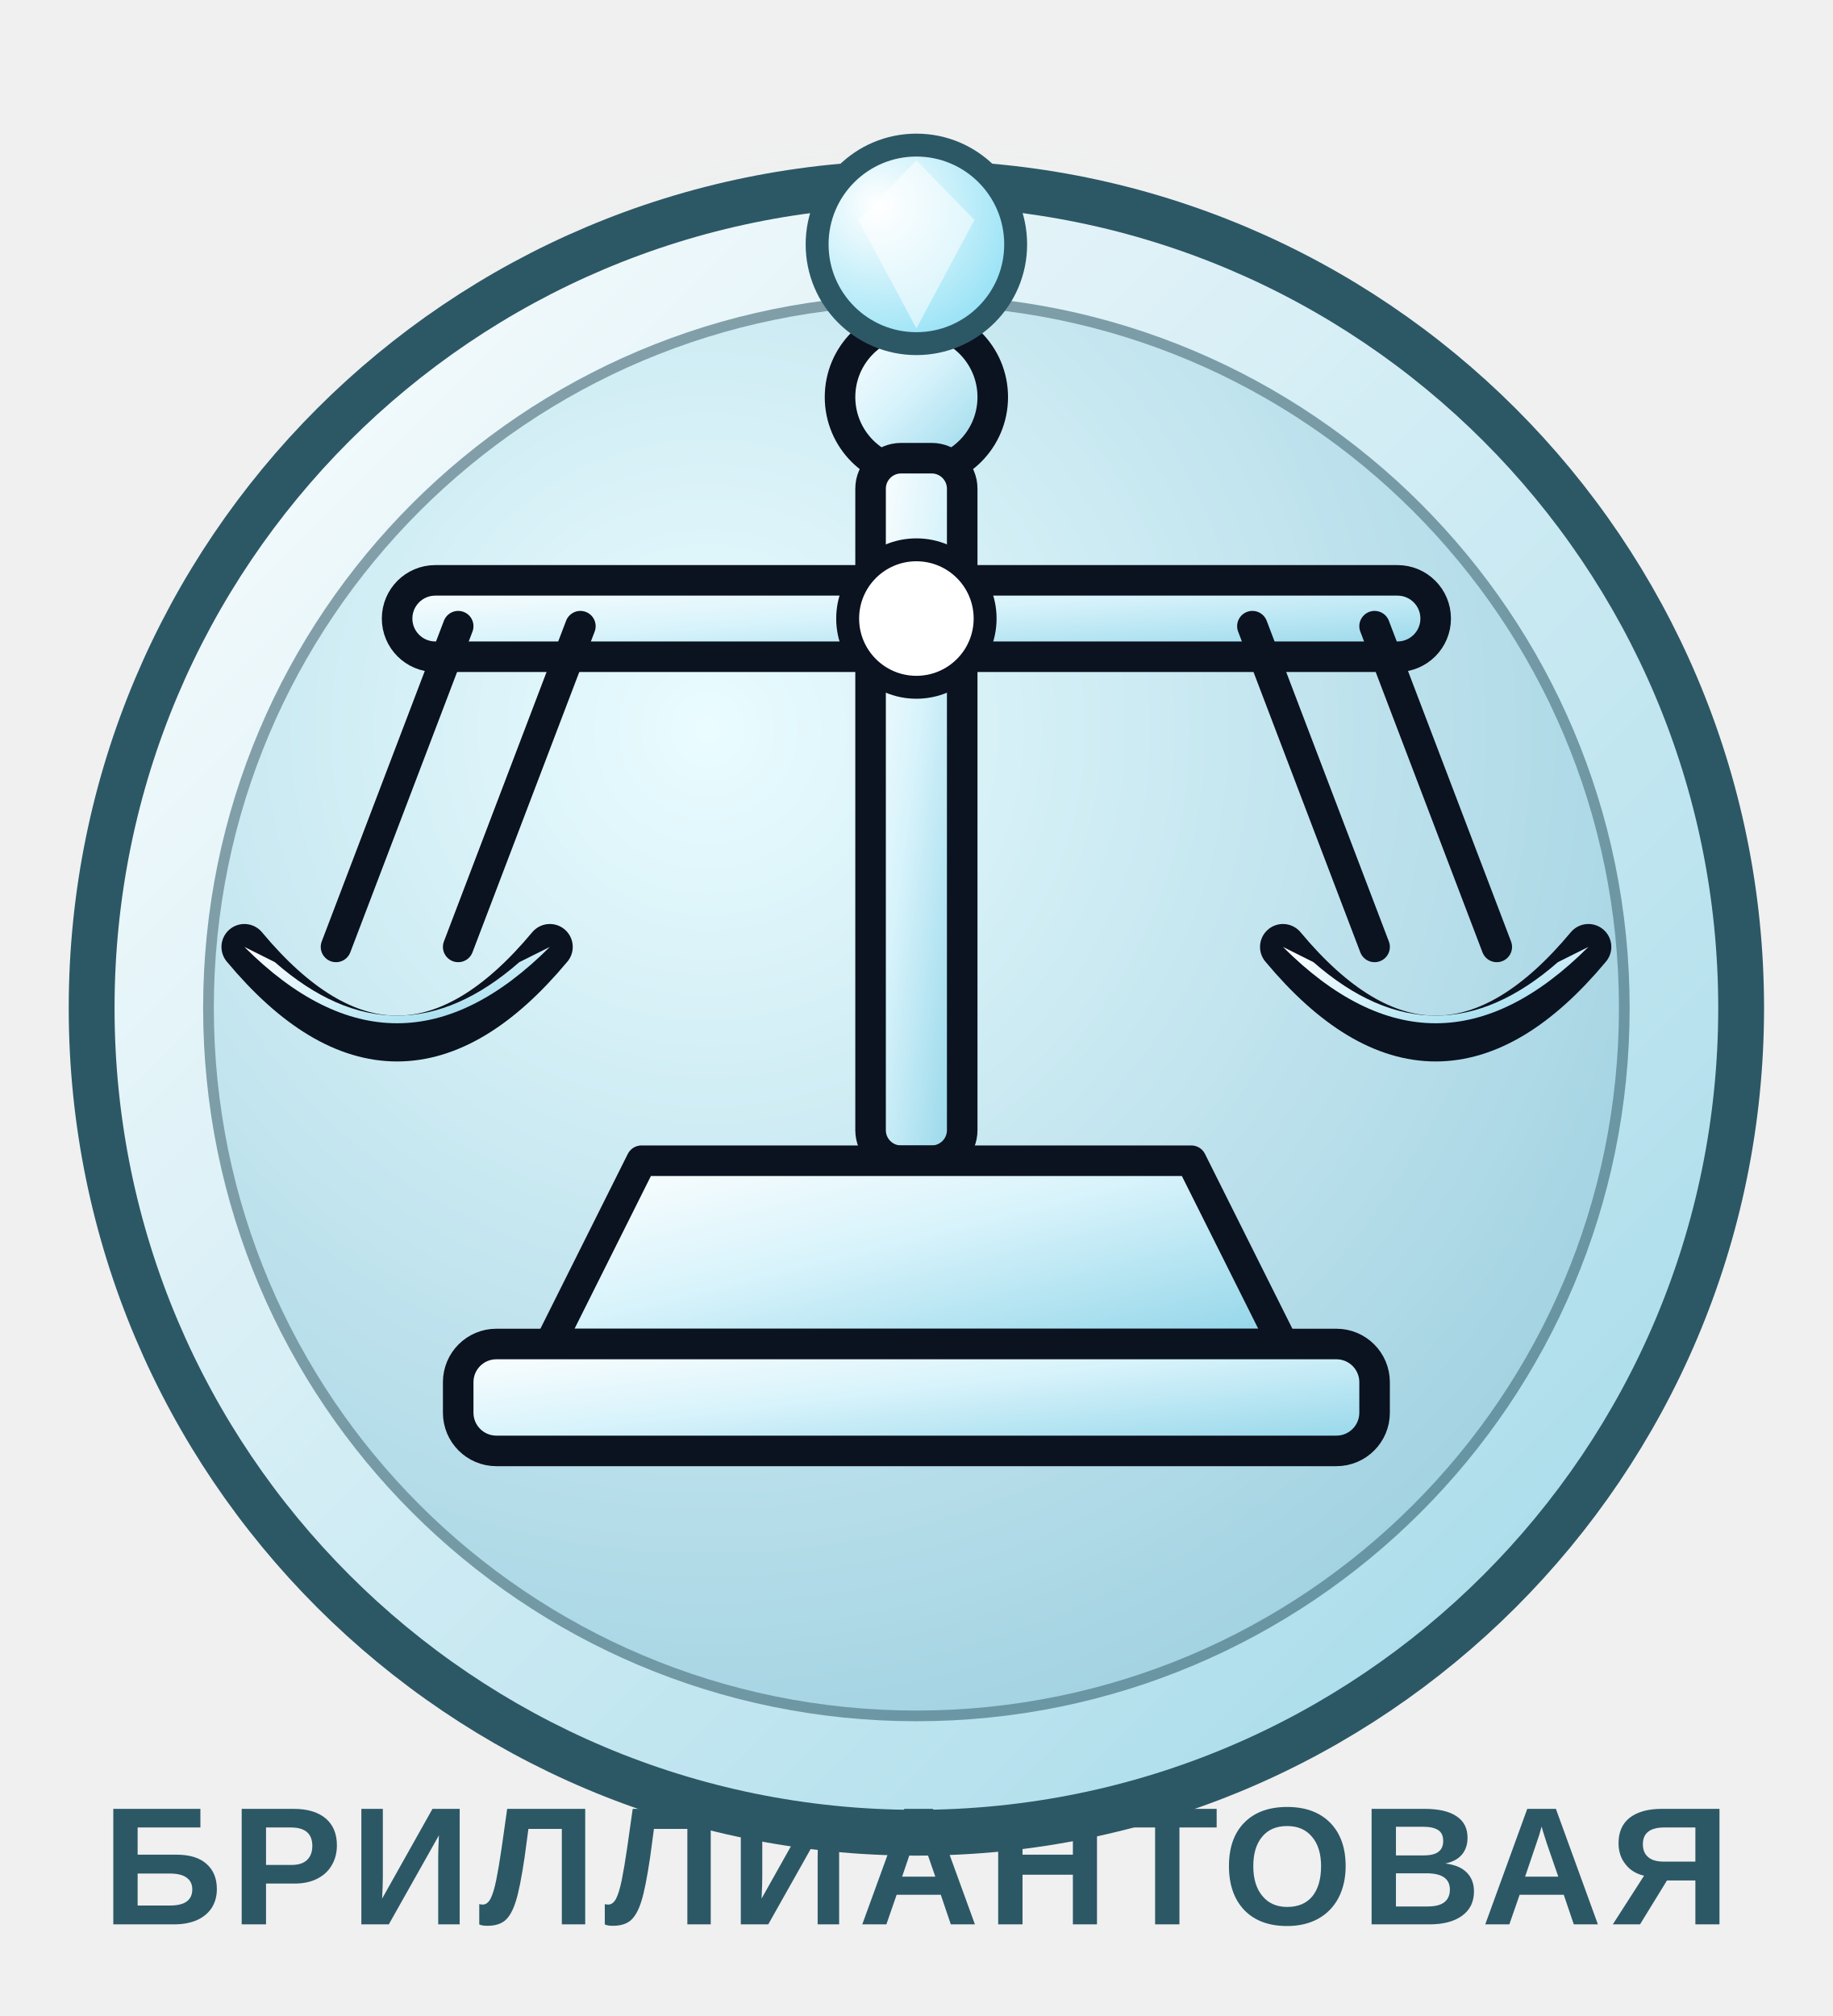
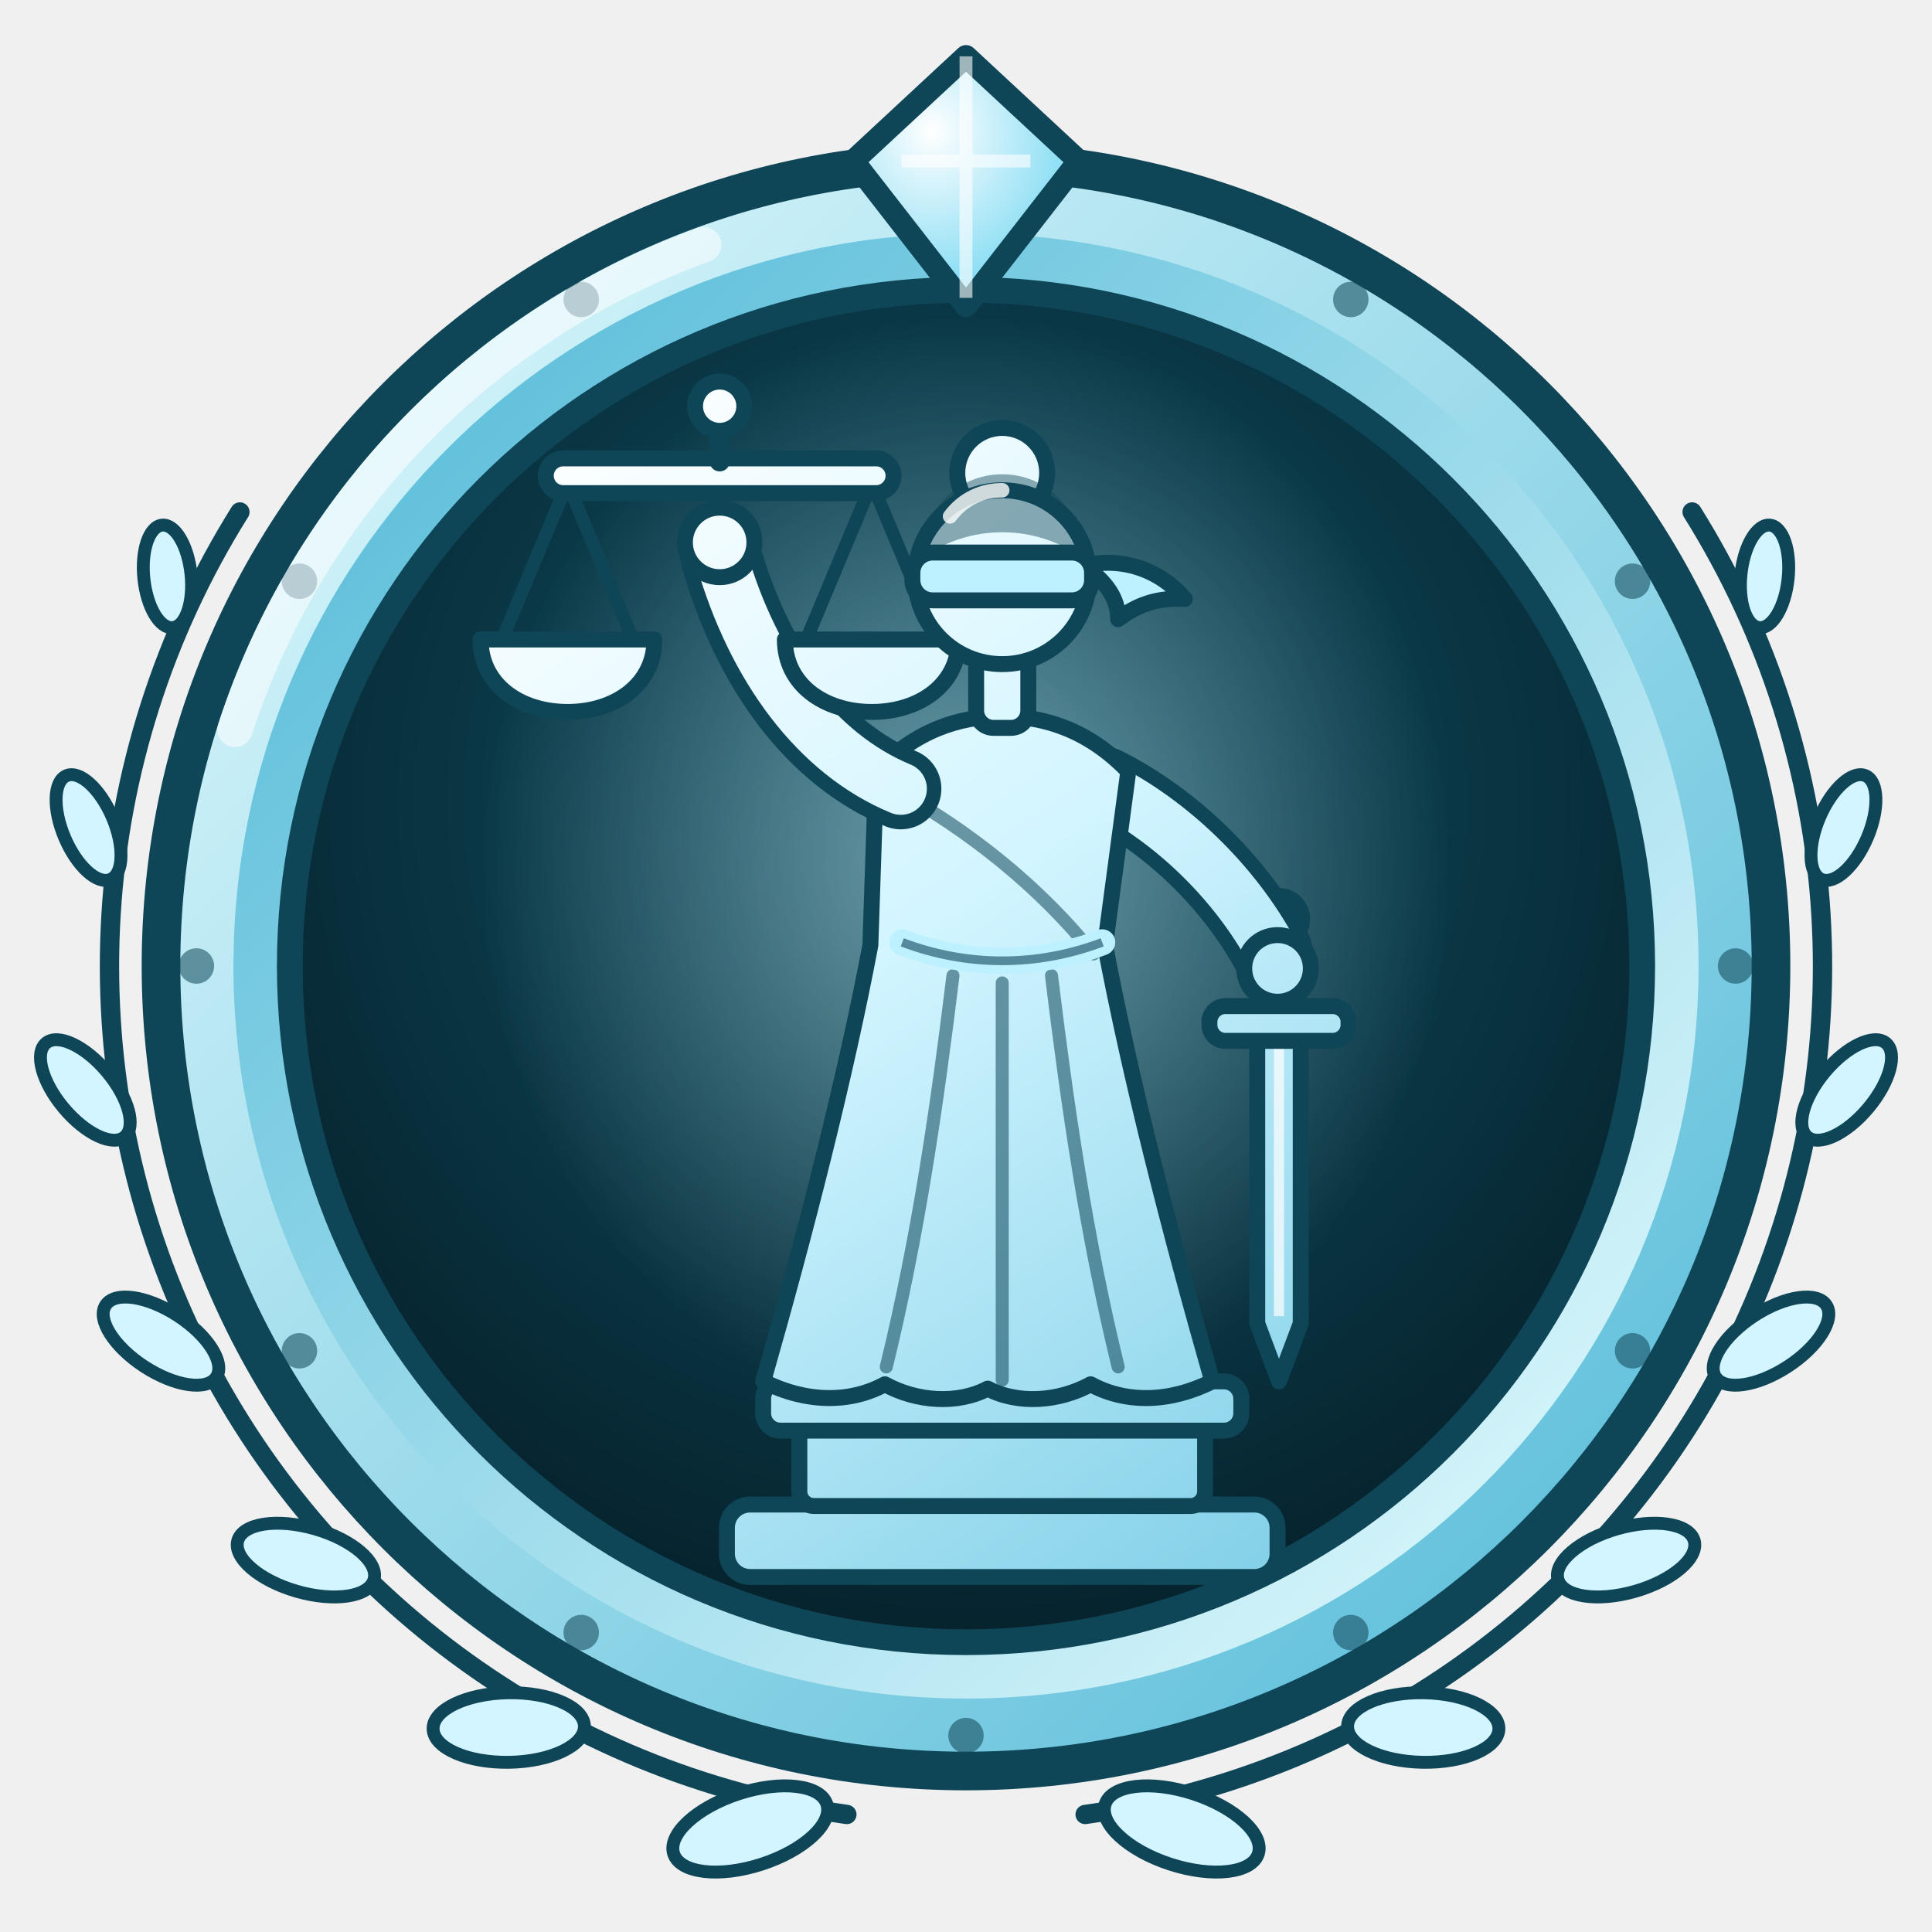
- <svg xmlns="http://www.w3.org/2000/svg" viewBox="0 0 120 132" width="120" height="132" role="img" aria-label="Значок Фемиды — Бриллиантовая">
+ <svg xmlns="http://www.w3.org/2000/svg" viewBox="0 0 120 120" width="120" height="120" role="img" aria-label="Значок Фемиды — Знаток">
  <defs>
-     <linearGradient id="ring-diamond" x1="0" y1="0" x2="1" y2="1">
-       <stop offset="0%" stop-color="#ffffff" />
-       <stop offset="100%" stop-color="#9fd8e8" />
+     <linearGradient id="ring" x1="0" y1="0" x2="1" y2="1">
+       <stop offset="0" stop-color="#e6fcff" />
+       <stop offset="1" stop-color="#4fb8d6" />
    </linearGradient>
-     <radialGradient id="inner-diamond" cx="0.35" cy="0.3" r="0.8">
-       <stop offset="0%" stop-color="#eafcff" />
-       <stop offset="100%" stop-color="#9fd0e0" />
+     <linearGradient id="ring2" x1="1" y1="1" x2="0" y2="0">
+       <stop offset="0" stop-color="#e6fcff" />
+       <stop offset="1" stop-color="#4fb8d6" />
+     </linearGradient>
+     <radialGradient id="disc" cx=".5" cy=".38" r=".62">
+       <stop offset="0" stop-color="#0f5468" />
+       <stop offset="1" stop-color="#06222c" />
    </radialGradient>
-     <linearGradient id="metal-diamond" x1="0" y1="0" x2="1" y2="1">
-       <stop offset="0%" stop-color="#ffffff" />
-       <stop offset="45%" stop-color="#d8f3fb" />
-       <stop offset="100%" stop-color="#8fd4e8" />
+     <radialGradient id="spot" cx=".5" cy=".5" r=".5">
+       <stop offset="0" stop-color="#e6fcff" stop-opacity=".45" />
+       <stop offset="1" stop-color="#e6fcff" stop-opacity="0" />
+     </radialGradient>
+     <linearGradient id="m" gradientUnits="userSpaceOnUse" x1="30" y1="18" x2="86" y2="100">
+       <stop offset="0" stop-color="#ffffff" />
+       <stop offset=".45" stop-color="#d2f5ff" />
+       <stop offset="1" stop-color="#7ccde6" />
    </linearGradient>
-     <radialGradient id="glow-diamond" cx="0.5" cy="0.5" r="0.5">
-       <stop offset="0%" stop-color="#bdf1ff" stop-opacity="0.6" />
-       <stop offset="100%" stop-color="#bdf1ff" stop-opacity="0" />
-     </radialGradient>
-     <radialGradient id="gem-diamond" cx="0.3" cy="0.3" r="0.8">
-       <stop offset="0%" stop-color="#ffffff" />
-       <stop offset="100%" stop-color="#8fe0f5" />
+     <radialGradient id="gem" cx=".35" cy=".3" r=".75">
+       <stop offset="0" stop-color="#ffffff" />
+       <stop offset="1" stop-color="#6fd6f2" />
    </radialGradient>
  </defs>
-   <circle cx="60" cy="60" r="52" fill="url(#glow-diamond)" opacity="0.55" />
-   <circle cx="60" cy="66" r="54" fill="url(#ring-diamond)" stroke="#2c5866" stroke-width="3" />
-   <circle cx="60" cy="66" r="46" fill="none" stroke="#2c5866" stroke-width="1.4" opacity="0.55" />
-   <circle cx="60" cy="66" r="46" fill="url(#inner-diamond)" />
-   <g fill="url(#metal-diamond)" stroke="#0b1220" stroke-width="2" stroke-linejoin="round" stroke-linecap="round">
-     <circle cx="60" cy="26" r="5" />
-     <rect x="57" y="30" width="6" height="46" rx="2" />
-     <rect x="26" y="38" width="68" height="5" rx="2.5" />
-     <circle cx="60" cy="40.5" r="4.5" fill="#ffffff" stroke="#0b1220" stroke-width="1.5" />
-     <path d="M30 41 L22 62" stroke="#0b1220" stroke-width="2" fill="none" />
-     <path d="M38 41 L30 62" stroke="#0b1220" stroke-width="2" fill="none" />
-     <path d="M90 41 L98 62" stroke="#0b1220" stroke-width="2" fill="none" />
-     <path d="M82 41 L90 62" stroke="#0b1220" stroke-width="2" fill="none" />
-     <path d="M16 62 Q26 74 36 62" fill="none" stroke="#0b1220" stroke-width="3" />
-     <path d="M16 62 Q26 72 36 62 L34 63 Q26 70 18 63 Z" fill="url(#metal-diamond)" stroke="none" />
-     <path d="M84 62 Q94 74 104 62" fill="none" stroke="#0b1220" stroke-width="3" />
-     <path d="M84 62 Q94 72 104 62 L102 63 Q94 70 86 63 Z" fill="url(#metal-diamond)" stroke="none" />
-     <path d="M42 76 H78 L84 88 H36 Z" />
-     <rect x="30" y="88" width="60" height="7" rx="2.5" />
+   <path d="M52.6 112.7A53.2 53.2 0 0 1 14.9 31.8" fill="none" stroke="#0e4658" stroke-width="1.2" stroke-linecap="round" />
+   <ellipse cx="46.6" cy="113.6" rx="2.30" ry="5.00" transform="rotate(72.0 46.6 113.6)" fill="#d2f5ff" stroke="#0e4658" stroke-width=".8" />
+   <ellipse cx="31.6" cy="107.3" rx="2.16" ry="4.70" transform="rotate(89.0 31.6 107.3)" fill="#d2f5ff" stroke="#0e4658" stroke-width=".8" />
+   <ellipse cx="19.0" cy="96.9" rx="2.02" ry="4.40" transform="rotate(106.0 19.0 96.9)" fill="#d2f5ff" stroke="#0e4658" stroke-width=".8" />
+   <ellipse cx="10.0" cy="83.3" rx="1.89" ry="4.10" transform="rotate(123.0 10.0 83.3)" fill="#d2f5ff" stroke="#0e4658" stroke-width=".8" />
+   <ellipse cx="5.3" cy="67.7" rx="1.75" ry="3.80" transform="rotate(140.0 5.3 67.7)" fill="#d2f5ff" stroke="#0e4658" stroke-width=".8" />
+   <ellipse cx="5.5" cy="51.4" rx="1.61" ry="3.50" transform="rotate(157.0 5.5 51.4)" fill="#d2f5ff" stroke="#0e4658" stroke-width=".8" />
+   <ellipse cx="10.4" cy="35.8" rx="1.47" ry="3.20" transform="rotate(174.0 10.4 35.8)" fill="#d2f5ff" stroke="#0e4658" stroke-width=".8" />
+   <g transform="translate(120 0) scale(-1 1)">
+     <path d="M52.6 112.7A53.2 53.2 0 0 1 14.9 31.8" fill="none" stroke="#0e4658" stroke-width="1.2" stroke-linecap="round" />
+     <ellipse cx="46.6" cy="113.6" rx="2.30" ry="5.00" transform="rotate(72.0 46.6 113.6)" fill="#d2f5ff" stroke="#0e4658" stroke-width=".8" />
+     <ellipse cx="31.6" cy="107.3" rx="2.16" ry="4.70" transform="rotate(89.0 31.6 107.3)" fill="#d2f5ff" stroke="#0e4658" stroke-width=".8" />
+     <ellipse cx="19.0" cy="96.9" rx="2.02" ry="4.40" transform="rotate(106.0 19.0 96.9)" fill="#d2f5ff" stroke="#0e4658" stroke-width=".8" />
+     <ellipse cx="10.0" cy="83.3" rx="1.89" ry="4.10" transform="rotate(123.0 10.0 83.3)" fill="#d2f5ff" stroke="#0e4658" stroke-width=".8" />
+     <ellipse cx="5.3" cy="67.7" rx="1.75" ry="3.80" transform="rotate(140.0 5.3 67.7)" fill="#d2f5ff" stroke="#0e4658" stroke-width=".8" />
+     <ellipse cx="5.5" cy="51.4" rx="1.61" ry="3.50" transform="rotate(157.0 5.5 51.4)" fill="#d2f5ff" stroke="#0e4658" stroke-width=".8" />
+     <ellipse cx="10.4" cy="35.8" rx="1.47" ry="3.20" transform="rotate(174.0 10.4 35.8)" fill="#d2f5ff" stroke="#0e4658" stroke-width=".8" />
  </g>
-   <circle cx="60" cy="16" r="6.5" fill="url(#gem-diamond)" stroke="#2c5866" stroke-width="1.5" />
-   <path d="M56.2 14.4 L60 10.5 L63.8 14.4 L60 21.5 Z" fill="#ffffff" opacity="0.55" />
-   <text x="60" y="126" text-anchor="middle" font-family="Arial, sans-serif" font-size="11" font-weight="700" fill="#2c5866" letter-spacing="0.5">БРИЛЛИАНТОВАЯ</text>
+   <circle cx="60" cy="60" r="50" fill="url(#ring)" stroke="#0e4658" stroke-width="2.4" />
+   <circle cx="60" cy="60" r="45.5" fill="url(#ring2)" />
+   <circle cx="60" cy="60" r="42" fill="url(#disc)" stroke="#0e4658" stroke-width="1.6" />
+   <ellipse cx="60" cy="54" rx="30" ry="34" fill="url(#spot)" />
+   <circle cx="107.8" cy="60.0" r="1.1" fill="#0e4658" opacity=".55" />
+   <circle cx="101.4" cy="83.9" r="1.1" fill="#0e4658" opacity=".55" />
+   <circle cx="83.9" cy="101.4" r="1.1" fill="#0e4658" opacity=".55" />
+   <circle cx="60.0" cy="107.8" r="1.1" fill="#0e4658" opacity=".55" />
+   <circle cx="36.1" cy="101.4" r="1.1" fill="#0e4658" opacity=".55" />
+   <circle cx="18.6" cy="83.9" r="1.1" fill="#0e4658" opacity=".55" />
+   <circle cx="12.2" cy="60.0" r="1.1" fill="#0e4658" opacity=".55" />
+   <circle cx="18.6" cy="36.1" r="1.1" fill="#0e4658" opacity=".55" />
+   <circle cx="36.1" cy="18.6" r="1.1" fill="#0e4658" opacity=".55" />
+   <circle cx="60.0" cy="12.2" r="1.1" fill="#0e4658" opacity=".55" />
+   <circle cx="83.9" cy="18.6" r="1.1" fill="#0e4658" opacity=".55" />
+   <circle cx="101.4" cy="36.1" r="1.1" fill="#0e4658" opacity=".55" />
+   <g transform="translate(60 60.6) scale(.9) translate(-57.5 -58.5)">
+     <rect x="41" y="95" width="38" height="5" rx="1.6" fill="url(#m)" stroke="#0e4658" stroke-width="1.1" stroke-linejoin="round" />
+     <rect x="46" y="89.5" width="28" height="5.6" rx="1" fill="url(#m)" stroke="#0e4658" stroke-width="1.1" stroke-linejoin="round" />
+     <rect x="43.5" y="86.5" width="33" height="3.4" rx="1.2" fill="url(#m)" stroke="#0e4658" stroke-width="1.1" stroke-linejoin="round" />
+     <path d="M77.6 62.5h3v20l-1.5 4-1.5-4z" fill="url(#m)" stroke="#0e4658" stroke-width="1.1" stroke-linejoin="round" />
+     <path d="M79.1 63.5v18.5" stroke="#fff" stroke-opacity=".7" stroke-width=".7" />
+     <rect x="74.3" y="60.6" width="9.6" height="2.4" rx="1.1" fill="url(#m)" stroke="#0e4658" stroke-width="1.1" stroke-linejoin="round" />
+     <rect x="78.1" y="55.5" width="2" height="5.4" rx=".8" fill="#0e4658" />
+     <circle cx="79.1" cy="54.6" r="1.6" fill="url(#m)" stroke="#0e4658" stroke-width="1.1" stroke-linejoin="round" />
+     <path d="M67 45.5c4.6 2.3 9 6.5 11.6 11.3" fill="none" stroke="#0e4658" stroke-width="5.6" stroke-linecap="round" />
+     <path d="M67 45.5c4.6 2.3 9 6.5 11.6 11.3" fill="none" stroke="url(#m)" stroke-width="3.6" stroke-linecap="round" />
+     <circle cx="79" cy="58" r="2.3" fill="url(#m)" stroke="#0e4658" stroke-width="1.1" stroke-linejoin="round" />
+     <path d="M51.3 44.4C54 41.6 57 40.6 60 40.6s6 1 8.7 3.8l-1.6 12c1.7 9 4.4 19.6 7.4 30.1-3 1.5-6 1.5-8.4.2-2.2 1.2-5 1.4-7.1.3-2.1 1.1-4.9.9-7.1-.3-2.4 1.3-5.4 1.3-8.4-.2 3-10.5 5.7-21.1 7.4-30.1z" fill="url(#m)" stroke="#0e4658" stroke-width="1.1" stroke-linejoin="round" />
+     <path d="M56.6 58.5c-1.1 9-2.4 18-4.6 27M60 59v27.4M63.4 58.5c1.1 9 2.4 18 4.6 27" stroke="#0e4658" stroke-opacity=".55" stroke-width=".9" fill="none" stroke-linecap="round" />
+     <path d="M52.3 45.5c5.5 3 10.4 7 14 11.5" stroke="#0e4658" stroke-opacity=".55" stroke-width=".9" fill="none" stroke-linecap="round" />
+     <path d="M53.1 56.2c4.5 1.7 9.3 1.7 13.8 0" stroke="#bdf1ff" stroke-width="1.8" fill="none" stroke-linecap="round" />
+     <path d="M53.1 56.2c4.5 1.7 9.3 1.7 13.8 0" stroke="#0e4658" stroke-opacity=".6" stroke-width=".6" fill="none" />
+     <path d="M53 45.6c-5.8-2.4-10.2-8.3-12.4-16" fill="none" stroke="#0e4658" stroke-width="5.6" stroke-linecap="round" />
+     <path d="M53 45.6c-5.8-2.4-10.2-8.3-12.4-16" fill="none" stroke="url(#m)" stroke-width="3.6" stroke-linecap="round" />
+     <path d="M30 24.5l-4.6 11M30 24.5l4.6 11M51 24.5l-4.6 11M51 24.5l4.6 11" stroke="#0e4658" stroke-width=".9" fill="none" />
+     <rect x="28.5" y="22.8" width="24" height="2.4" rx="1.2" fill="url(#m)" stroke="#0e4658" stroke-width="1.1" stroke-linejoin="round" />
+     <path d="M24 35.3h12c0 3.1-2.7 5-6 5s-6-1.9-6-5z" fill="url(#m)" stroke="#0e4658" stroke-width="1.1" stroke-linejoin="round" />
+     <path d="M45 35.3h12c0 3.1-2.7 5-6 5s-6-1.9-6-5z" fill="url(#m)" stroke="#0e4658" stroke-width="1.1" stroke-linejoin="round" />
+     <path d="M40.5 20.2v2.8" stroke="#0e4658" stroke-width="1.4" stroke-linecap="round" />
+     <circle cx="40.5" cy="19.2" r="1.7" fill="url(#m)" stroke="#0e4658" stroke-width="1.1" stroke-linejoin="round" />
+     <circle cx="40.5" cy="28.6" r="2.4" fill="url(#m)" stroke="#0e4658" stroke-width="1.1" stroke-linejoin="round" />
+     <rect x="58.2" y="36" width="3.6" height="5.4" rx="1.2" fill="url(#m)" stroke="#0e4658" stroke-width="1.1" stroke-linejoin="round" />
+     <circle cx="60" cy="23.8" r="3.1" fill="url(#m)" stroke="#0e4658" stroke-width="1.1" stroke-linejoin="round" />
+     <circle cx="60" cy="31" r="6" fill="url(#m)" stroke="#0e4658" stroke-width="1.1" stroke-linejoin="round" />
+     <path d="M54.2 29.8c.4-3.6 2.8-5.9 5.8-5.9s5.4 2.3 5.8 5.9c-1.9-1.3-3.8-1.9-5.8-1.9s-3.9.6-5.8 1.9z" fill="#0e4658" fill-opacity=".45" />
+     <path d="M65.6 30.2c2.6-.6 5.2.2 7 2.3-1.9-.1-3.3.4-4.6 1.4 0-1.4-.8-2.6-2.4-3.7z" fill="#bdf1ff" stroke="#0e4658" stroke-width="1.1" stroke-linejoin="round" />
+     <rect x="53.8" y="29.3" width="12.4" height="3.3" rx="1.4" fill="#bdf1ff" stroke="#0e4658" stroke-width="1.1" stroke-linejoin="round" />
+     <path d="M56.4 26.8c.9-1.2 2.2-1.8 3.6-1.8" stroke="#fff" stroke-opacity=".8" stroke-width="1" fill="none" stroke-linecap="round" />
+   </g>
+   <path d="M14.6 45.3A47.7 47.7 0 0 1 43.7 15.2" stroke="#fff" stroke-opacity=".55" stroke-width="2.2" fill="none" stroke-linecap="round" />
+   <path d="M60 3.5l7 6.5-7 9-7-9z" fill="url(#gem)" stroke="#0e4658" stroke-width="1.4" stroke-linejoin="round" />
+   <path d="M56 10h8M60 3.5v15" stroke="#fff" stroke-opacity=".6" stroke-width=".8" />
</svg>
